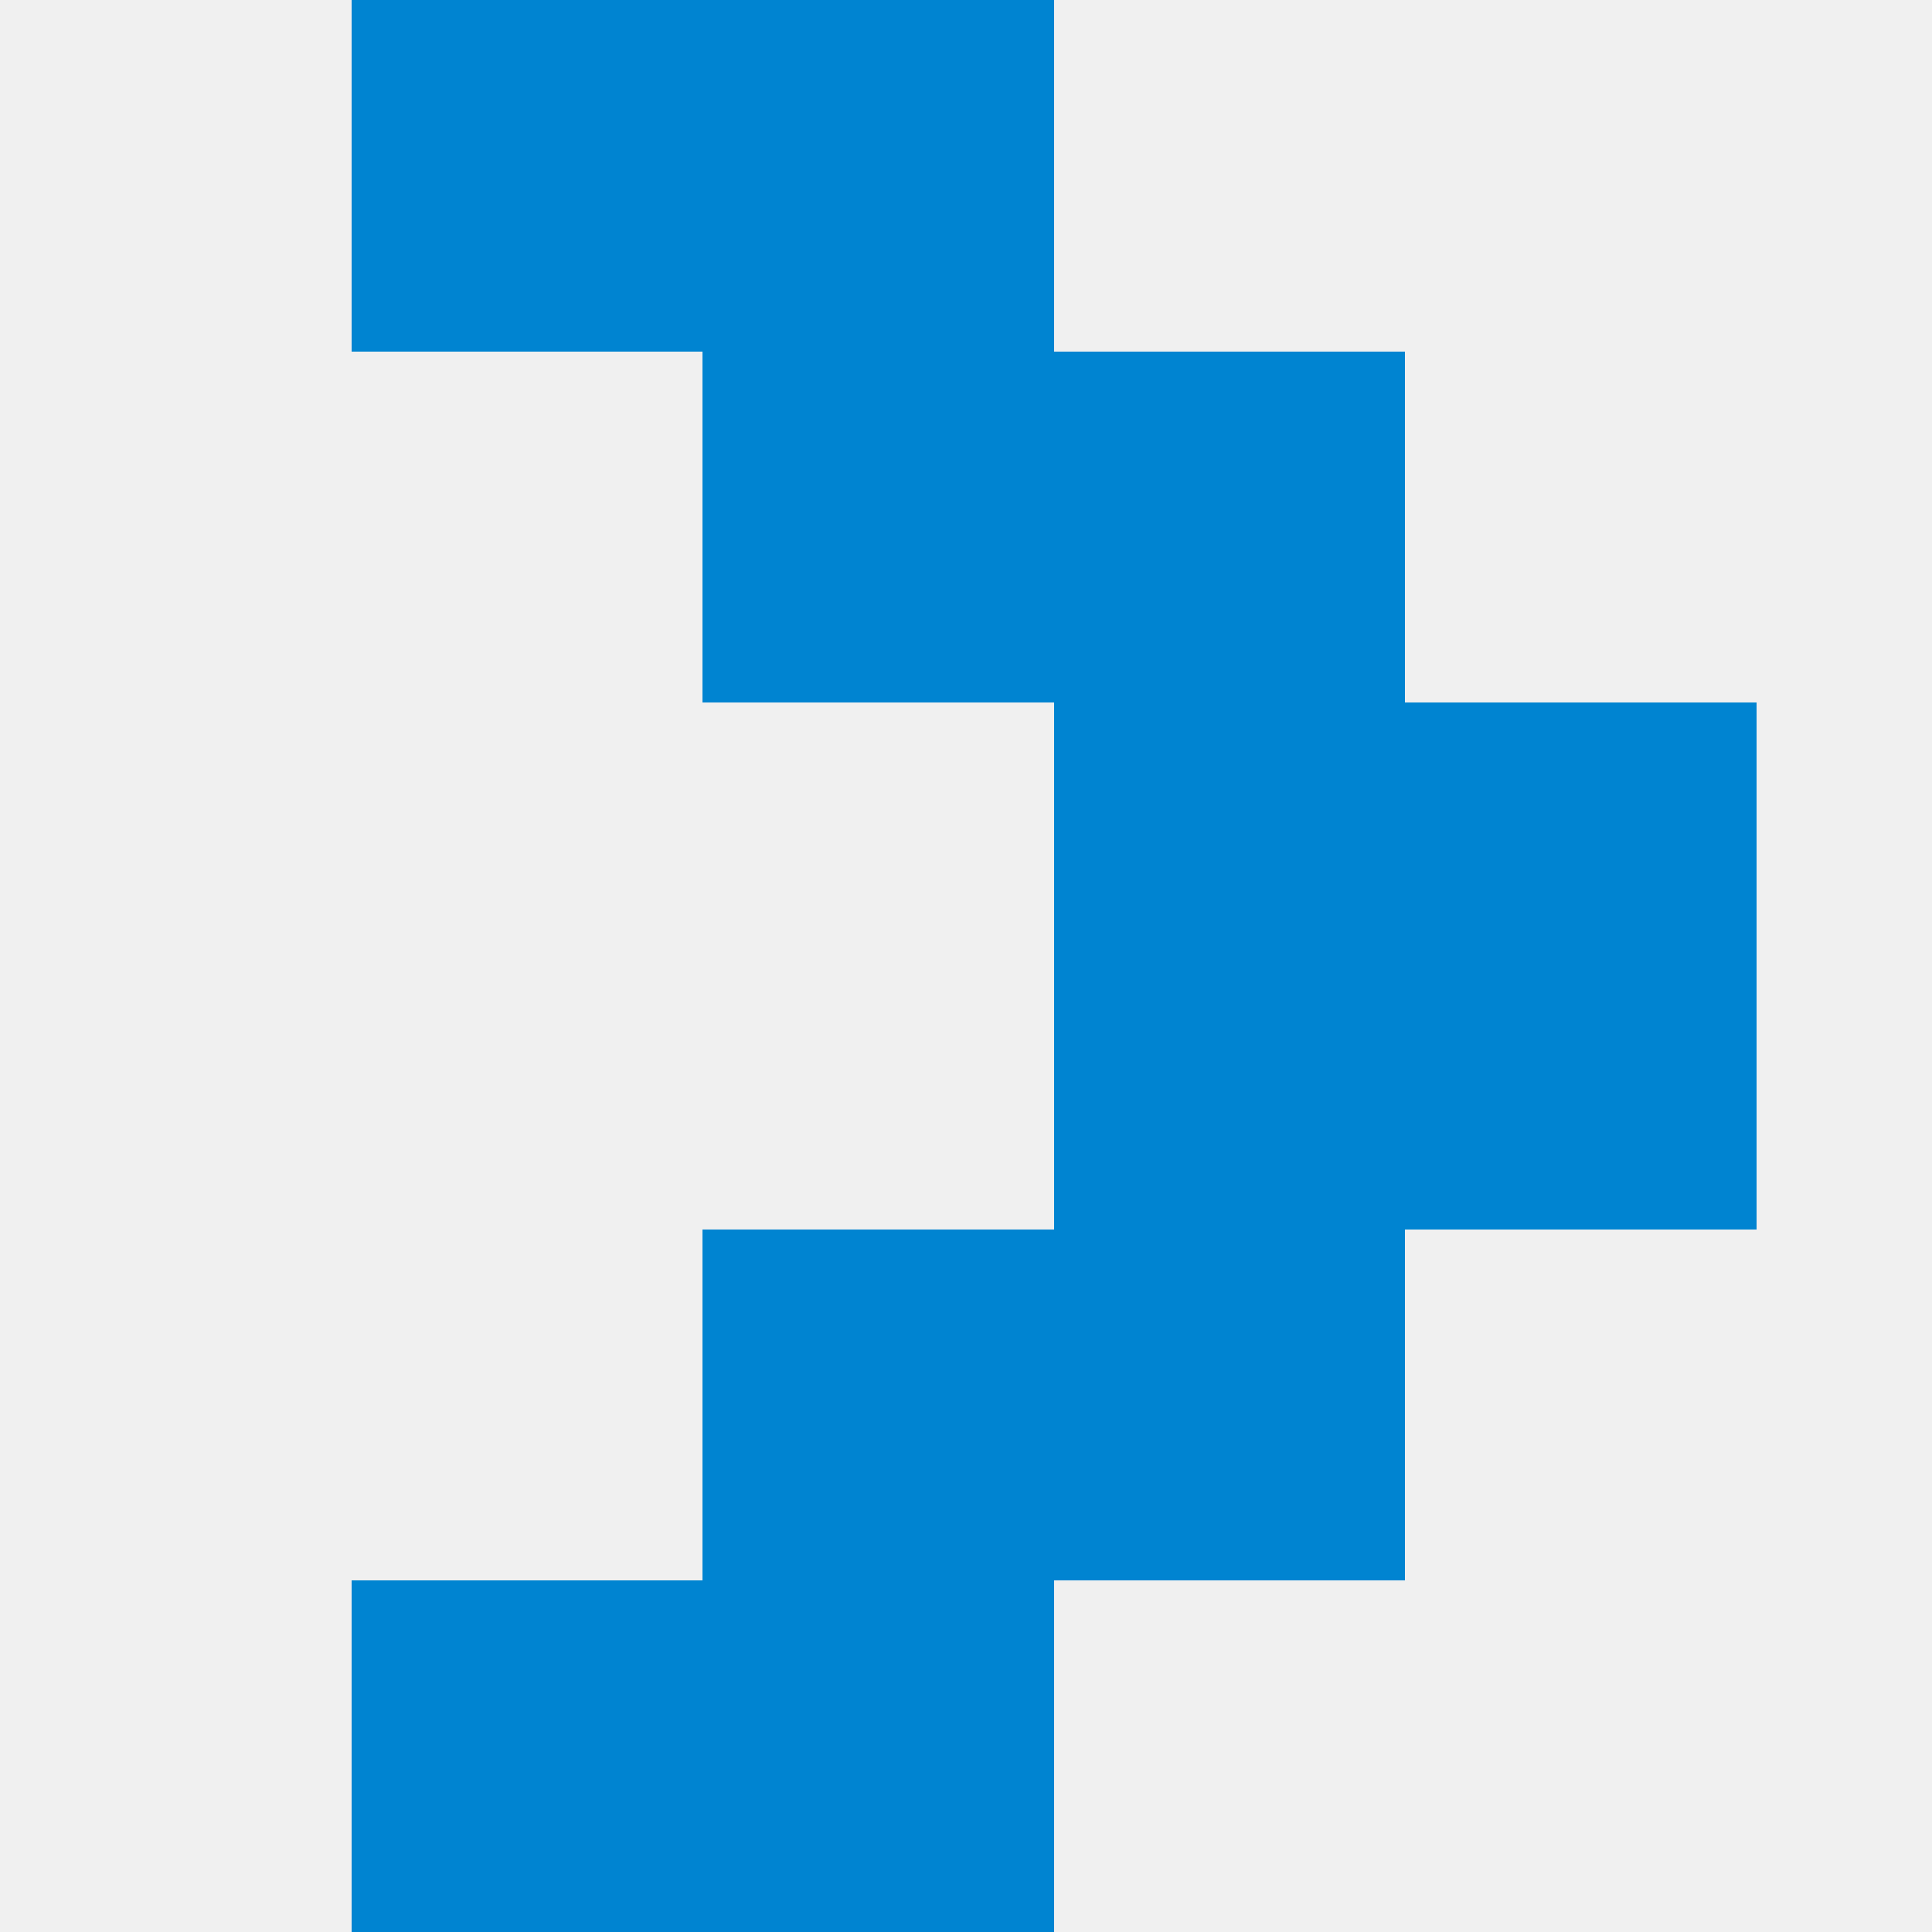
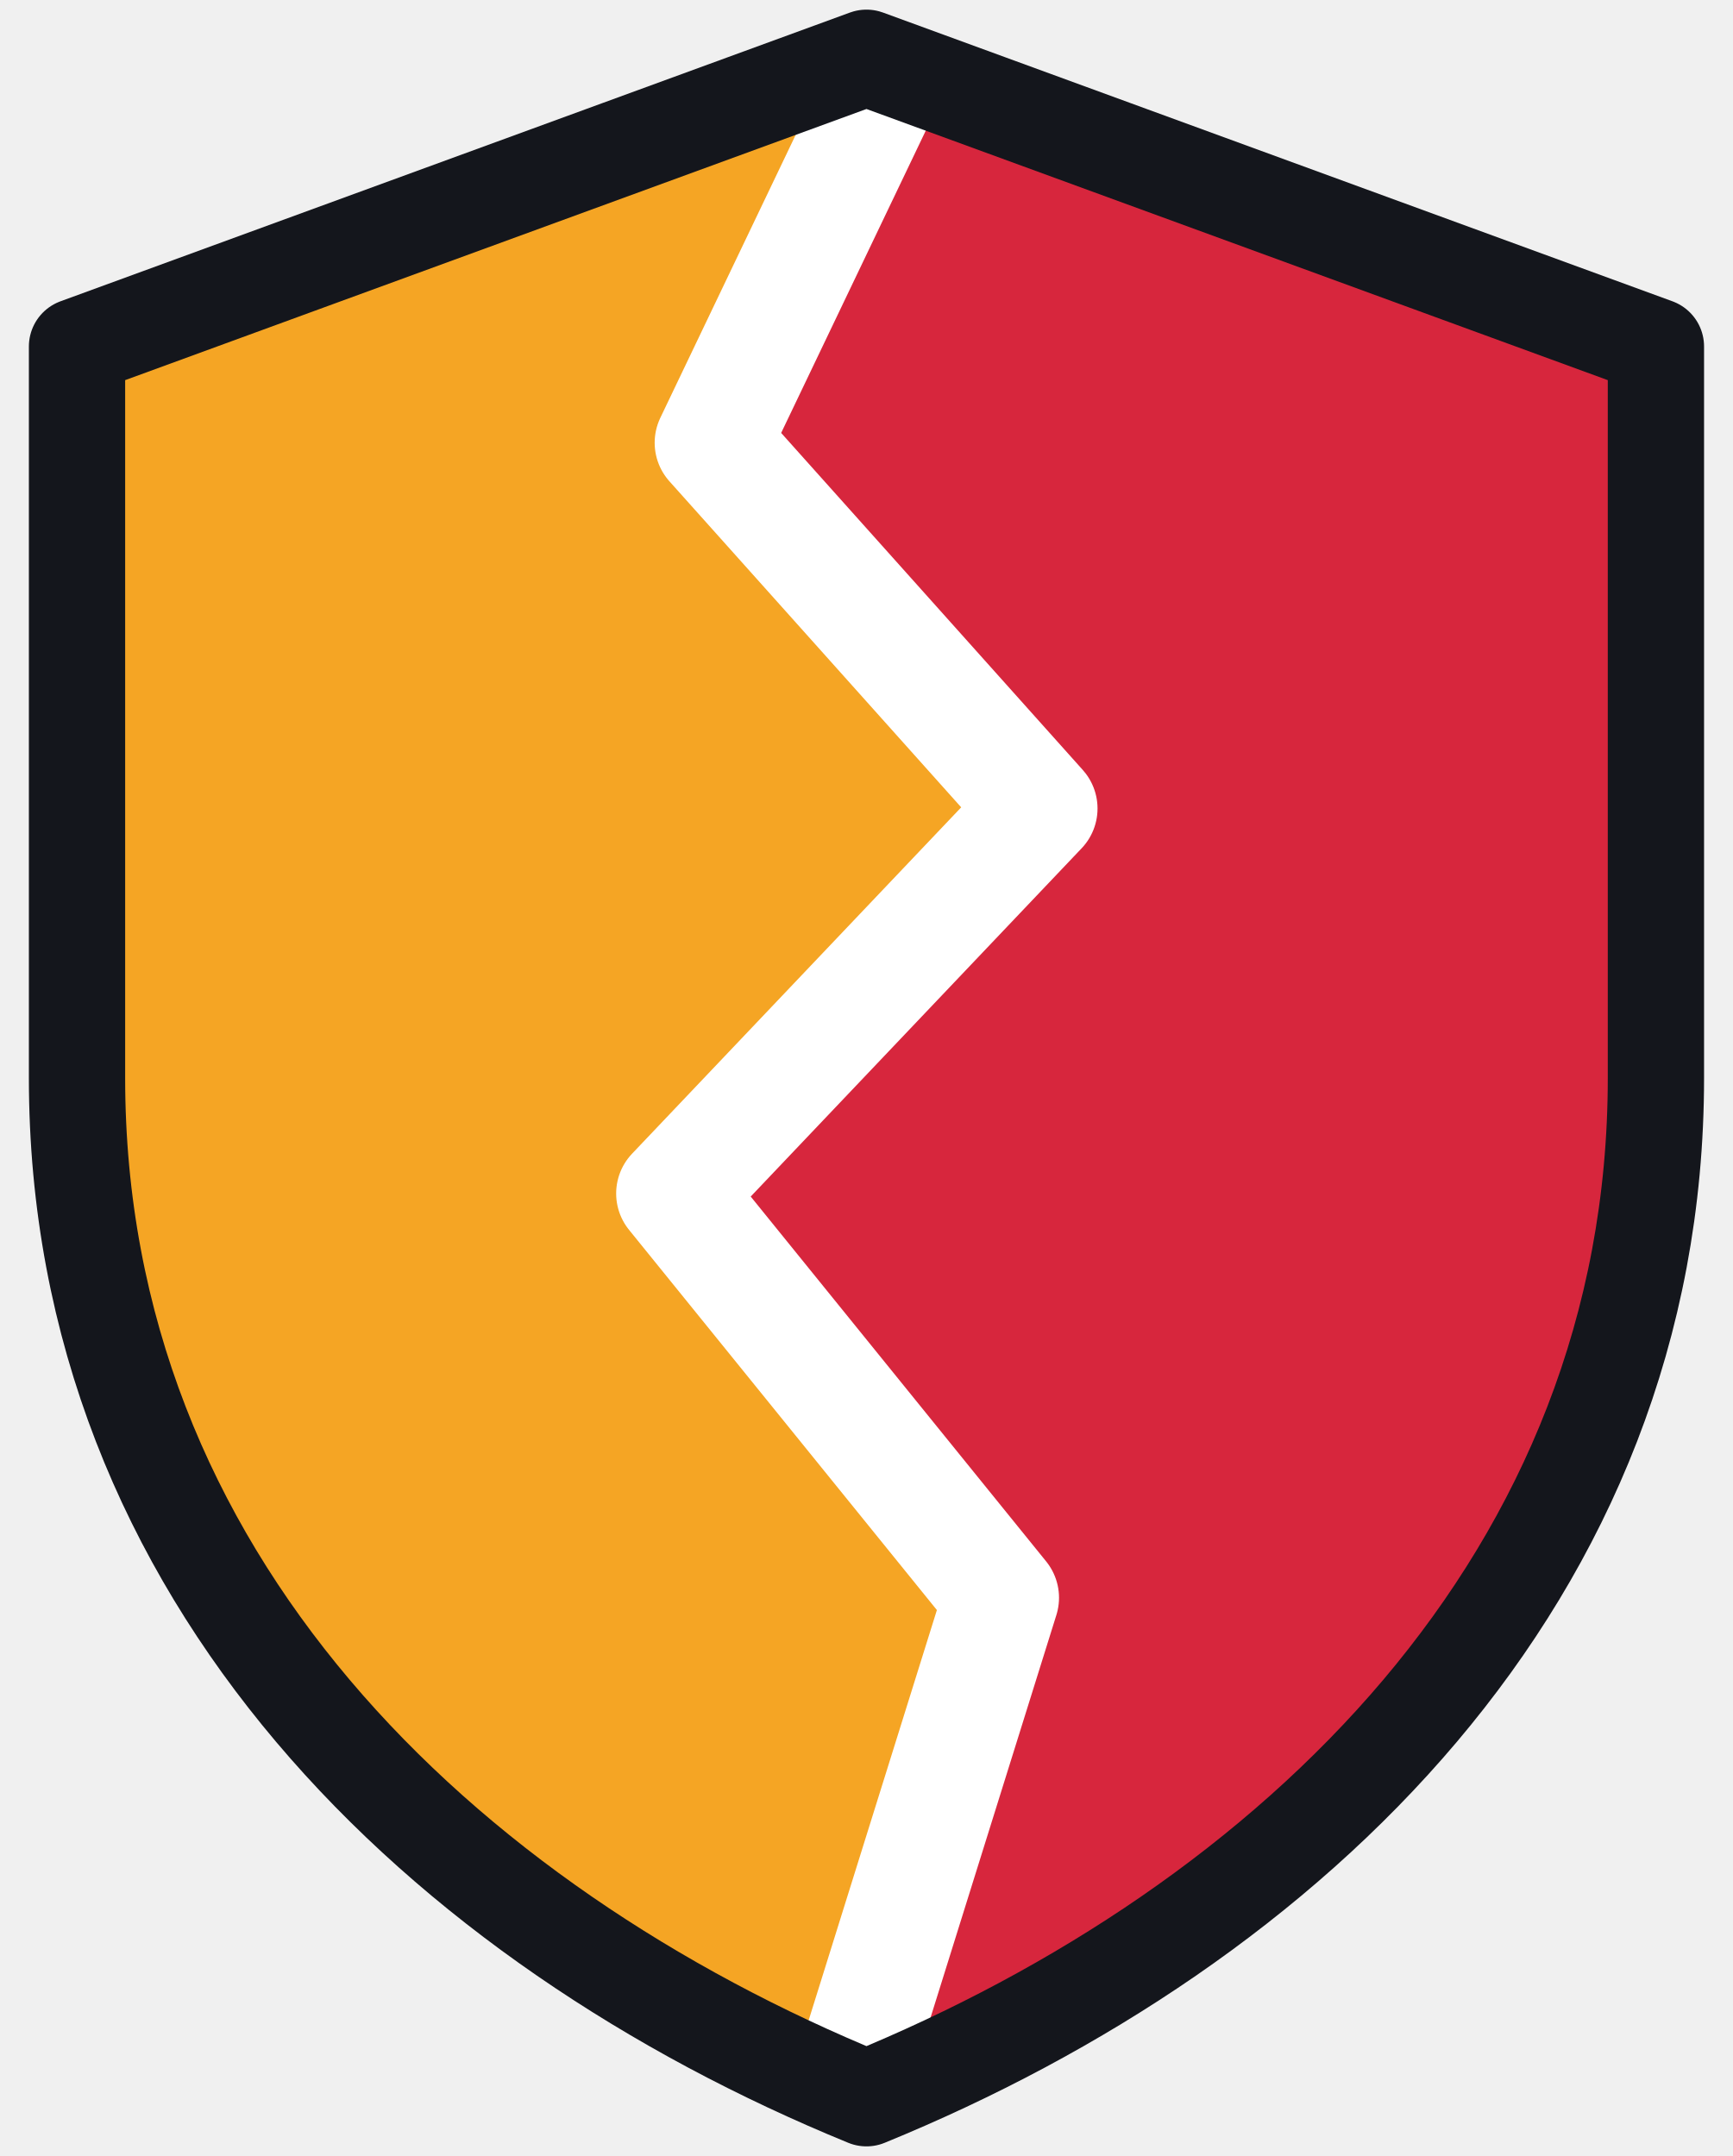
- <svg xmlns="http://www.w3.org/2000/svg" id="warship" version="1.1" viewBox="0 0 11 11">
-   <defs>
-     <style>
-       .st0 {
-         fill: none;
-       }
- 
-       .st1 {
-         fill: #0084d1;
-       }
-     </style>
-   </defs>
-   <rect id="_x36_-1" class="st0" x="10" y="5" width="1" height="1" shape-rendering="crispEdges" />
-   <rect id="_x33_-2" class="st0" x="9" y="2" width="1" height="1" shape-rendering="crispEdges" />
-   <rect id="_x34_-2" class="st0" x="9" y="3" width="1" height="1" shape-rendering="crispEdges" />
-   <rect id="_x35_-2" class="st1" x="9" y="4" width="1" height="1" shape-rendering="crispEdges" />
-   <rect id="_x36_-2" class="st1" x="9" y="5" width="1" height="1" shape-rendering="crispEdges" />
-   <rect id="_x37_-2" class="st1" x="9" y="6" width="1" height="1" shape-rendering="crispEdges" />
-   <rect id="_x38_-2" class="st0" x="9" y="7" width="1" height="1" shape-rendering="crispEdges" />
-   <rect id="_x39_-2" class="st0" x="9" y="8" width="1" height="1" shape-rendering="crispEdges" />
-   <rect id="_x33_-21" class="st0" x="10" y="2" width="1" height="1" shape-rendering="crispEdges" />
-   <rect id="_x34_-21" class="st0" x="10" y="3" width="1" height="1" shape-rendering="crispEdges" />
-   <rect id="_x35_-21" class="st0" x="10" y="4" width="1" height="1" shape-rendering="crispEdges" />
-   <rect id="_x37_-21" class="st0" x="10" y="6" width="1" height="1" shape-rendering="crispEdges" />
-   <rect id="_x38_-21" class="st0" x="10" y="7" width="1" height="1" shape-rendering="crispEdges" />
-   <rect id="_x39_-21" class="st0" x="10" y="8" width="1" height="1" shape-rendering="crispEdges" />
-   <rect id="_x32_-3" class="st0" x="8" y="1" width="1" height="1" shape-rendering="crispEdges" />
-   <rect id="_x33_-3" class="st0" x="8" y="2" width="1" height="1" shape-rendering="crispEdges" />
-   <rect id="_x34_-3" class="st0" x="8" y="3" width="1" height="1" shape-rendering="crispEdges" />
-   <rect id="_x35_-3" class="st1" x="8" y="4" width="1" height="1" shape-rendering="crispEdges" />
-   <rect id="_x36_-3" class="st1" x="8" y="5" width="1" height="1" shape-rendering="crispEdges" />
-   <rect id="_x37_-3" class="st1" x="8" y="6" width="1" height="1" shape-rendering="crispEdges" />
-   <rect id="_x38_-3" class="st0" x="8" y="7" width="1" height="1" shape-rendering="crispEdges" />
-   <rect id="_x39_-3" class="st0" x="8" y="8" width="1" height="1" shape-rendering="crispEdges" />
-   <rect id="_x31_0-3" class="st0" x="8" y="9" width="1" height="1" shape-rendering="crispEdges" />
-   <rect id="_x32_-4" class="st0" x="7" y="1" width="1" height="1" shape-rendering="crispEdges" />
-   <rect id="_x33_-4" class="st1" x="7" y="2" width="1" height="1" shape-rendering="crispEdges" />
-   <rect id="_x34_-4" class="st1" x="7" y="3" width="1" height="1" shape-rendering="crispEdges" />
-   <rect id="_x35_-4" class="st1" x="7" y="4" width="1" height="1" shape-rendering="crispEdges" />
-   <rect id="_x36_-4" class="st1" x="7" y="5" width="1" height="1" shape-rendering="crispEdges" />
-   <rect id="_x37_-4" class="st1" x="7" y="6" width="1" height="1" shape-rendering="crispEdges" />
-   <rect id="_x38_-4" class="st1" x="7" y="7" width="1" height="1" shape-rendering="crispEdges" />
-   <rect id="_x39_-4" class="st1" x="7" y="8" width="1" height="1" shape-rendering="crispEdges" />
-   <rect id="_x31_0-4" class="st0" x="7" y="9" width="1" height="1" shape-rendering="crispEdges" />
-   <rect id="_x32_-5" class="st0" x="6" y="1" width="1" height="1" shape-rendering="crispEdges" />
-   <rect id="_x33_-5" class="st1" x="6" y="2" width="1" height="1" shape-rendering="crispEdges" />
-   <rect id="_x34_-5" class="st1" x="6" y="3" width="1" height="1" shape-rendering="crispEdges" />
-   <rect id="_x35_-5" class="st1" x="6" y="4" width="1" height="1" shape-rendering="crispEdges" />
-   <rect id="_x36_-5" class="st1" x="6" y="5" width="1" height="1" shape-rendering="crispEdges" />
-   <rect id="_x37_-5" class="st1" x="6" y="6" width="1" height="1" shape-rendering="crispEdges" />
-   <rect id="_x38_-5" class="st1" x="6" y="7" width="1" height="1" shape-rendering="crispEdges" />
-   <rect id="_x39_-5" class="st1" x="6" y="8" width="1" height="1" shape-rendering="crispEdges" />
-   <rect id="_x31_0-5" class="st0" x="6" y="9" width="1" height="1" shape-rendering="crispEdges" />
-   <rect id="_x31_-6" class="st1" x="5" width="1" height="1" shape-rendering="crispEdges" />
-   <rect id="_x32_-6" class="st1" x="5" y="1" width="1" height="1" shape-rendering="crispEdges" />
-   <rect id="_x33_-6" class="st1" x="5" y="2" width="1" height="1" shape-rendering="crispEdges" />
-   <rect id="_x34_-6" class="st1" x="5" y="3" width="1" height="1" shape-rendering="crispEdges" />
-   <rect id="_x35_-6" class="st0" x="5" y="4" width="1" height="1" shape-rendering="crispEdges" />
-   <rect id="_x36_-6" class="st0" x="5" y="5" width="1" height="1" shape-rendering="crispEdges" />
-   <rect id="_x37_-6" class="st0" x="5" y="6" width="1" height="1" shape-rendering="crispEdges" />
-   <rect id="_x38_-6" class="st1" x="5" y="7" width="1" height="1" shape-rendering="crispEdges" />
-   <rect id="_x39_-6" class="st1" x="5" y="8" width="1" height="1" shape-rendering="crispEdges" />
-   <rect id="_x31_0-6" class="st1" x="5" y="9" width="1" height="1" shape-rendering="crispEdges" />
-   <rect id="_x31_1-6" class="st1" x="5" y="10" width="1" height="1" shape-rendering="crispEdges" />
-   <rect id="_x32_-7" class="st1" x="4" y="1" width="1" height="1" shape-rendering="crispEdges" />
-   <rect id="_x33_-7" class="st1" x="4" y="2" width="1" height="1" shape-rendering="crispEdges" />
-   <rect id="_x34_-7" class="st1" x="4" y="3" width="1" height="1" shape-rendering="crispEdges" />
-   <rect id="_x35_-7" class="st0" x="4" y="4" width="1" height="1" shape-rendering="crispEdges" />
-   <rect id="_x36_-7" class="st0" x="4" y="5" width="1" height="1" shape-rendering="crispEdges" />
-   <rect id="_x37_-7" class="st0" x="4" y="6" width="1" height="1" shape-rendering="crispEdges" />
-   <rect id="_x38_-7" class="st1" x="4" y="7" width="1" height="1" shape-rendering="crispEdges" />
-   <rect id="_x39_-7" class="st1" x="4" y="8" width="1" height="1" shape-rendering="crispEdges" />
-   <rect id="_x31_0-7" class="st1" x="4" y="9" width="1" height="1" shape-rendering="crispEdges" />
-   <rect id="_x32_-8" class="st1" x="3" y="1" width="1" height="1" shape-rendering="crispEdges" />
-   <rect id="_x32_-81" class="st0" x="3" y="2" width="1" height="1" shape-rendering="crispEdges" />
-   <rect id="_x34_-8" class="st0" x="3" y="3" width="1" height="1" shape-rendering="crispEdges" />
-   <rect id="_x35_-8" class="st0" x="3" y="4" width="1" height="1" shape-rendering="crispEdges" />
-   <rect id="_x36_-8" class="st0" x="3" y="5" width="1" height="1" shape-rendering="crispEdges" />
-   <rect id="_x37_-8" class="st0" x="3" y="6" width="1" height="1" shape-rendering="crispEdges" />
-   <rect id="_x38_-8" class="st0" x="3" y="7" width="1" height="1" shape-rendering="crispEdges" />
-   <rect id="_x39_-8" class="st0" x="3" y="8" width="1" height="1" shape-rendering="crispEdges" />
-   <rect id="_x31_0-8" class="st1" x="3" y="9" width="1" height="1" shape-rendering="crispEdges" />
-   <rect id="_x32_-9" class="st1" x="2" y="1" width="1" height="1" shape-rendering="crispEdges" />
-   <rect id="_x33_-9" class="st0" x="2" y="2" width="1" height="1" shape-rendering="crispEdges" />
-   <rect id="_x34_-9" class="st0" x="2" y="3" width="1" height="1" shape-rendering="crispEdges" />
-   <rect id="_x35_-9" class="st0" x="2" y="4" width="1" height="1" shape-rendering="crispEdges" />
-   <rect id="_x36_-9" class="st0" x="2" y="5" width="1" height="1" shape-rendering="crispEdges" />
-   <rect id="_x37_-9" class="st0" x="2" y="6" width="1" height="1" shape-rendering="crispEdges" />
-   <rect id="_x38_-9" class="st0" x="2" y="7" width="1" height="1" shape-rendering="crispEdges" />
-   <rect id="_x39_-9" class="st0" x="2" y="8" width="1" height="1" shape-rendering="crispEdges" />
-   <rect id="_x31_0-9" class="st1" x="2" y="9" width="1" height="1" shape-rendering="crispEdges" />
-   <rect id="_x33_-10" class="st0" x="1" y="2" width="1" height="1" shape-rendering="crispEdges" />
-   <rect id="_x34_-10" class="st0" x="1" y="3" width="1" height="1" shape-rendering="crispEdges" />
-   <rect id="_x35_-10" class="st0" x="1" y="4" width="1" height="1" shape-rendering="crispEdges" />
-   <rect id="_x36_-10" class="st0" x="1" y="5" width="1" height="1" shape-rendering="crispEdges" />
-   <rect id="_x37_-10" class="st0" x="1" y="6" width="1" height="1" shape-rendering="crispEdges" />
-   <rect id="_x38_-10" class="st0" x="1" y="7" width="1" height="1" shape-rendering="crispEdges" />
-   <rect id="_x39_-10" class="st0" x="1" y="8" width="1" height="1" shape-rendering="crispEdges" />
-   <rect id="_x33_-101" class="st0" y="2" width="1" height="1" shape-rendering="crispEdges" />
-   <rect id="_x33_-22" class="st0" x="9" y="1" width="1" height="1" shape-rendering="crispEdges" />
-   <rect id="_x33_-23" class="st0" x="10" y="1" width="1" height="1" shape-rendering="crispEdges" />
-   <rect id="_x33_-102" class="st0" x="1" y="1" width="1" height="1" shape-rendering="crispEdges" />
-   <rect id="_x33_-103" class="st0" y="1" width="1" height="1" shape-rendering="crispEdges" />
-   <rect id="_x32_-31" class="st0" x="8" width="1" height="1" shape-rendering="crispEdges" />
-   <rect id="_x32_-41" class="st0" x="7" width="1" height="1" shape-rendering="crispEdges" />
-   <rect id="_x32_-51" class="st0" x="6" width="1" height="1" shape-rendering="crispEdges" />
-   <rect id="_x32_-71" class="st1" x="4" width="1" height="1" shape-rendering="crispEdges" />
-   <rect id="_x32_-82" class="st1" x="3" width="1" height="1" shape-rendering="crispEdges" />
-   <rect id="_x32_-91" class="st1" x="2" width="1" height="1" shape-rendering="crispEdges" />
-   <rect id="_x33_-24" class="st0" x="9" width="1" height="1" shape-rendering="crispEdges" />
-   <rect id="_x33_-25" class="st0" x="10" width="1" height="1" shape-rendering="crispEdges" />
-   <rect id="_x33_-104" class="st0" x="1" width="1" height="1" shape-rendering="crispEdges" />
-   <rect id="_x33_-105" class="st0" width="1" height="1" shape-rendering="crispEdges" />
-   <rect id="_x33_-106" class="st0" width="11" height="11" shape-rendering="crispEdges" />
-   <rect id="_x34_-101" class="st0" y="3" width="1" height="1" shape-rendering="crispEdges" />
-   <rect id="_x35_-101" class="st0" y="4" width="1" height="1" shape-rendering="crispEdges" />
-   <rect id="_x37_-101" class="st0" y="6" width="1" height="1" shape-rendering="crispEdges" />
-   <rect id="_x38_-101" class="st0" y="7" width="1" height="1" shape-rendering="crispEdges" />
-   <rect id="_x39_-101" class="st0" y="8" width="1" height="1" shape-rendering="crispEdges" />
-   <rect id="_x39_-22" class="st0" x="9" y="9" width="1" height="1" shape-rendering="crispEdges" />
-   <rect id="_x39_-23" class="st0" x="10" y="9" width="1" height="1" shape-rendering="crispEdges" />
-   <rect id="_x39_-102" class="st0" x="1" y="9" width="1" height="1" shape-rendering="crispEdges" />
-   <rect id="_x39_-103" class="st0" y="9" width="1" height="1" shape-rendering="crispEdges" />
-   <rect id="_x31_0-31" class="st0" x="8" y="10" width="1" height="1" shape-rendering="crispEdges" />
-   <rect id="_x31_0-41" class="st0" x="7" y="10" width="1" height="1" shape-rendering="crispEdges" />
-   <rect id="_x31_0-51" class="st0" x="6" y="10" width="1" height="1" shape-rendering="crispEdges" />
-   <rect id="_x31_0-71" class="st1" x="4" y="10" width="1" height="1" shape-rendering="crispEdges" />
-   <rect id="_x31_0-81" class="st1" x="3" y="10" width="1" height="1" shape-rendering="crispEdges" />
-   <rect id="_x31_0-91" class="st1" x="2" y="10" width="1" height="1" shape-rendering="crispEdges" />
-   <rect id="_x39_-24" class="st0" x="9" y="10" width="1" height="1" shape-rendering="crispEdges" />
-   <rect id="_x39_-25" class="st0" x="10" y="10" width="1" height="1" shape-rendering="crispEdges" />
-   <rect id="_x39_-104" class="st0" x="1" y="10" width="1" height="1" shape-rendering="crispEdges" />
-   <rect id="_x39_-105" class="st0" y="10" width="1" height="1" shape-rendering="crispEdges" />
-   <rect id="_x36_-11" class="st0" y="5" width="1" height="1" shape-rendering="crispEdges" />
+ <svg xmlns="http://www.w3.org/2000/svg" viewBox="0 0 180 224" width="180" height="224">
+   <g transform="translate(0 0) scale(1)">
+     <clipPath id="kf-shield">
+       <path d="M90 6L172 36V112C172 164 134 200 90 218C46 200 8 164 8 112V36Z" />
+     </clipPath>
+     <path d="M90 6L172 36V112C172 164 134 200 90 218C46 200 8 164 8 112V36Z" fill="#F5A524" />
+     <path d="M96 0L74 46L108 84L70 124L104 166L84 230L200 230L200 0Z" fill="#D7263D" clip-path="url(#kf-shield)" />
+     <path d="M96 0L74 46L108 84L70 124L104 166L84 230" fill="none" stroke="#FFFFFF" stroke-width="12" stroke-linejoin="round" clip-path="url(#kf-shield)" />
+     <path d="M90 6L172 36V112C172 164 134 200 90 218C46 200 8 164 8 112V36Z" fill="none" stroke="#14161C" stroke-width="10" stroke-linejoin="round" />
+   </g>
</svg>
